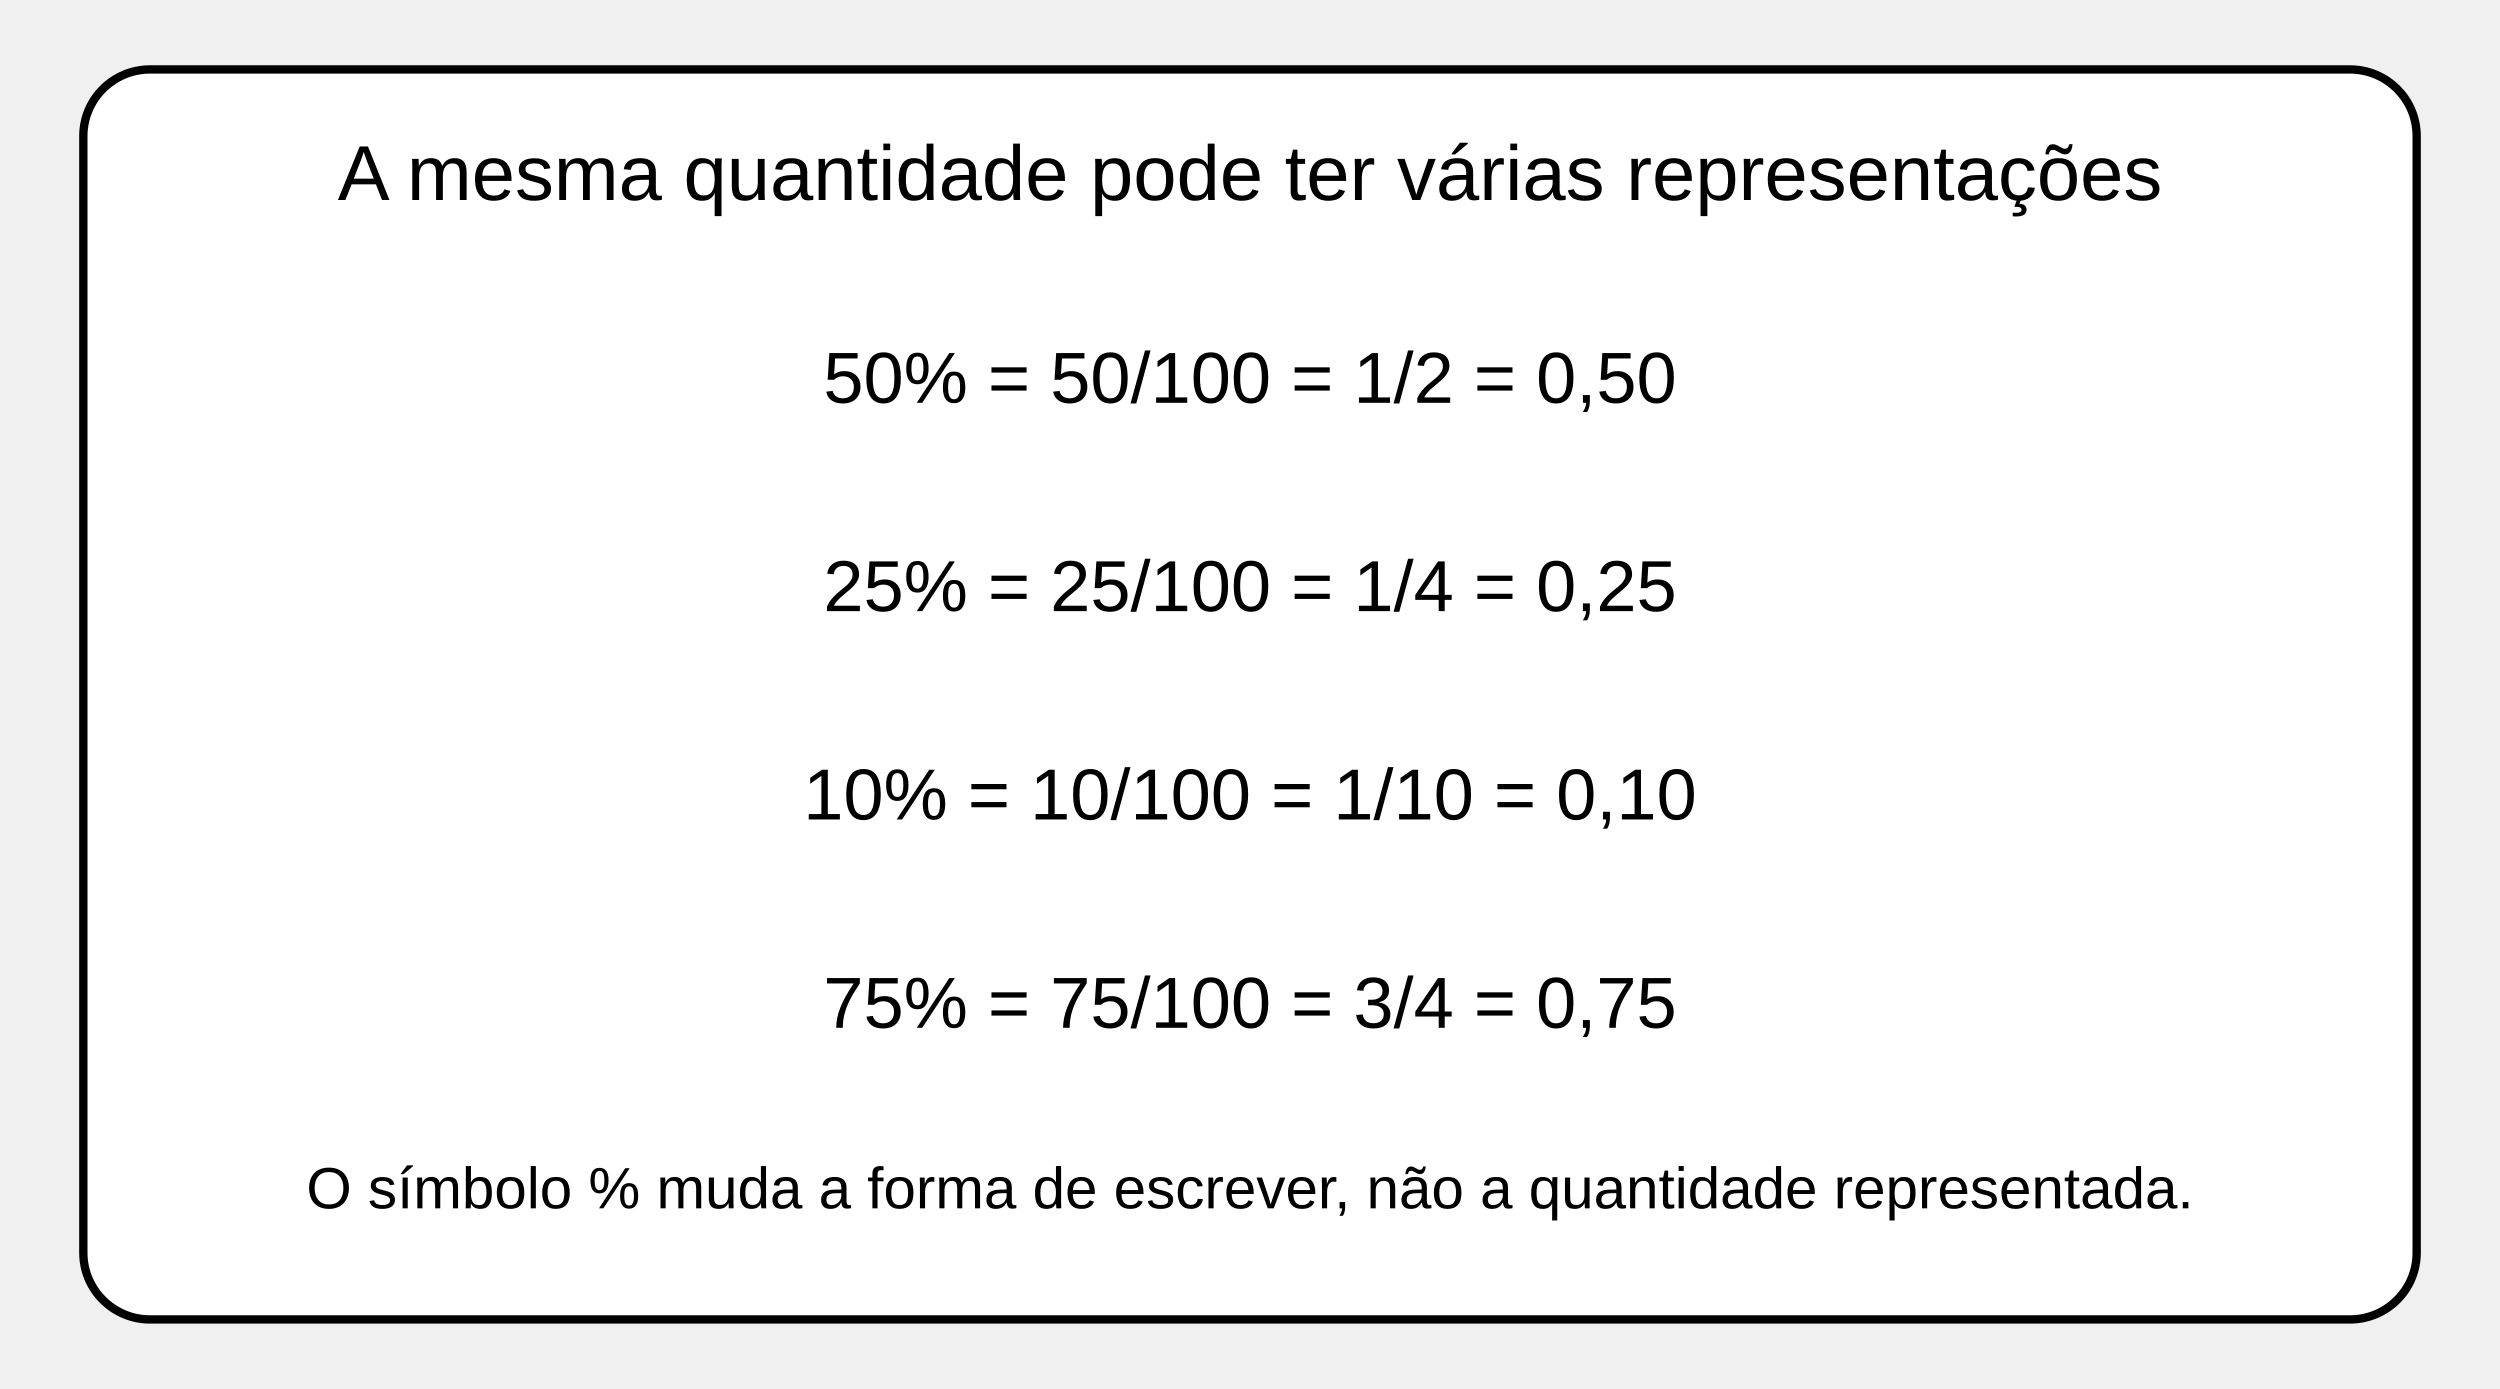
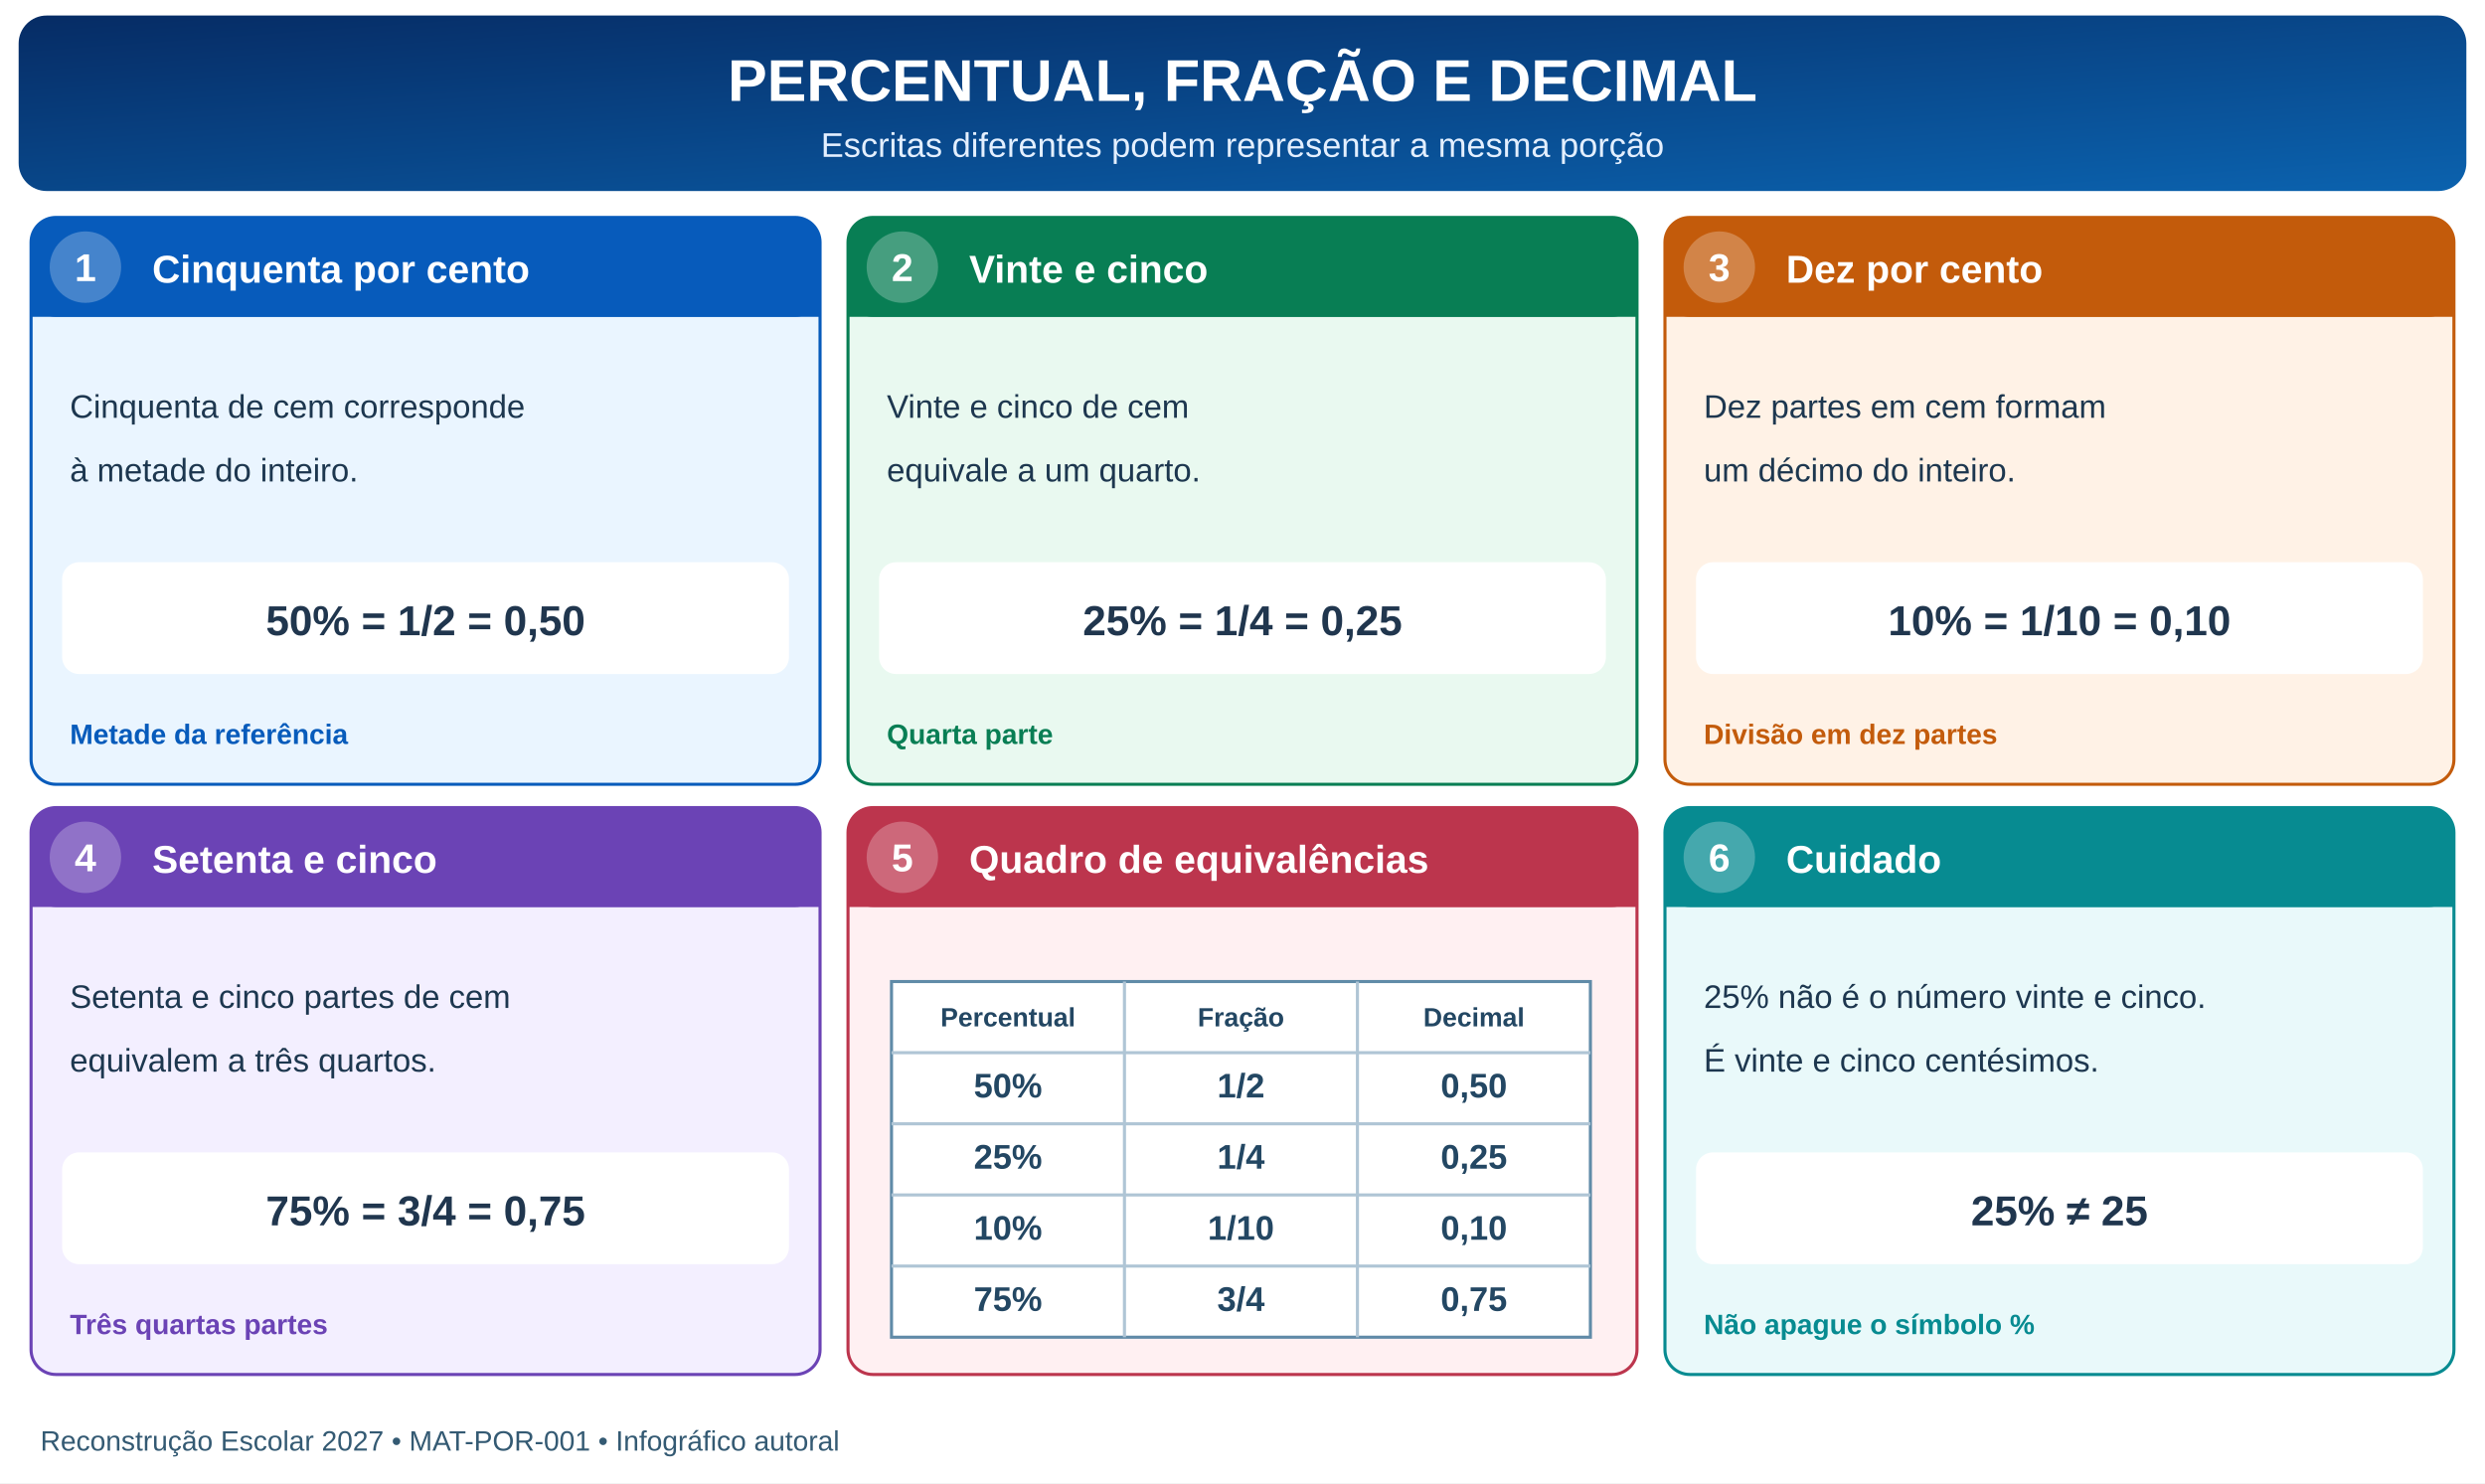
- <svg xmlns="http://www.w3.org/2000/svg" width="900" height="500" viewBox="0 0 900 500" role="img" aria-labelledby="t d">
-   <rect x="30" y="25" width="840" height="450" rx="24" fill="white" stroke="currentColor" stroke-width="3" />
-   <text x="450" y="72" text-anchor="middle" font-size="28" font-family="Arial">A mesma quantidade pode ter várias representações</text>
-   <g font-family="Arial" font-size="26" text-anchor="middle">
-     <text x="450" y="145">50% = 50/100 = 1/2 = 0,50</text>
-     <text x="450" y="220">25% = 25/100 = 1/4 = 0,25</text>
-     <text x="450" y="295">10% = 10/100 = 1/10 = 0,10</text>
-     <text x="450" y="370">75% = 75/100 = 3/4 = 0,75</text>
-   </g>
-   <text x="450" y="435" text-anchor="middle" font-size="21" font-family="Arial">O símbolo % muda a forma de escrever, não a quantidade representada.</text>
+ <svg xmlns="http://www.w3.org/2000/svg" viewBox="0 0 1600 955" role="img" aria-labelledby="title desc">
+   <defs>
+     <linearGradient id="header" x1="0" y1="0" x2="1" y2="1">
+       <stop offset="0" stop-color="#062c65" />
+       <stop offset="1" stop-color="#0b62ae" />
+     </linearGradient>
+   </defs>
+   <rect width="1600" height="955" fill="#fff" />
+   <rect x="12" y="10" width="1576" height="113" rx="18" fill="url(#header)" />
+   <text x="800" y="65" text-anchor="middle" font-family="Arial,DejaVu Sans,sans-serif" font-size="38" font-weight="700" fill="#fff">PERCENTUAL, FRAÇÃO E DECIMAL</text>
+   <text x="800" y="101" text-anchor="middle" font-family="Arial,DejaVu Sans,sans-serif" font-size="22" font-weight="400" fill="#e3efff">Escritas diferentes podem representar a mesma porção</text>
+   <rect x="20" y="140" width="508" height="365" rx="16" fill="#eaf5ff" stroke="#075bbb" stroke-width="2" />
+   <rect x="20" y="140" width="508" height="64" rx="16" fill="#075bbb" />
+   <rect x="20" y="186" width="508" height="18" fill="#075bbb" />
+   <circle cx="55" cy="172" r="23" fill="#fff" opacity=".25" />
+   <text x="55" y="181" text-anchor="middle" font-family="Arial,DejaVu Sans,sans-serif" font-size="25" font-weight="700" fill="#fff">1</text>
+   <text x="98" y="182" text-anchor="start" font-family="Arial,DejaVu Sans,sans-serif" font-size="25" font-weight="700" fill="#fff">Cinquenta por cento</text>
+   <text x="45" y="269" text-anchor="start" font-family="Arial,DejaVu Sans,sans-serif" font-size="21" font-weight="400" fill="#1d374f">Cinquenta de cem corresponde</text>
+   <text x="45" y="310" text-anchor="start" font-family="Arial,DejaVu Sans,sans-serif" font-size="21" font-weight="400" fill="#1d374f">à metade do inteiro.</text>
+   <rect x="40" y="362" width="468" height="72" rx="11" fill="#fff" />
+   <text x="274" y="409" text-anchor="middle" font-family="Arial,DejaVu Sans,sans-serif" font-size="27" font-weight="700" fill="#20364e">50% = 1/2 = 0,50</text>
+   <text x="45" y="479" text-anchor="start" font-family="Arial,DejaVu Sans,sans-serif" font-size="18" font-weight="700" fill="#075bbb">Metade da referência</text>
+   <rect x="546" y="140" width="508" height="365" rx="16" fill="#e9f9f0" stroke="#087e54" stroke-width="2" />
+   <rect x="546" y="140" width="508" height="64" rx="16" fill="#087e54" />
+   <rect x="546" y="186" width="508" height="18" fill="#087e54" />
+   <circle cx="581" cy="172" r="23" fill="#fff" opacity=".25" />
+   <text x="581" y="181" text-anchor="middle" font-family="Arial,DejaVu Sans,sans-serif" font-size="25" font-weight="700" fill="#fff">2</text>
+   <text x="624" y="182" text-anchor="start" font-family="Arial,DejaVu Sans,sans-serif" font-size="25" font-weight="700" fill="#fff">Vinte e cinco</text>
+   <text x="571" y="269" text-anchor="start" font-family="Arial,DejaVu Sans,sans-serif" font-size="21" font-weight="400" fill="#1d374f">Vinte e cinco de cem</text>
+   <text x="571" y="310" text-anchor="start" font-family="Arial,DejaVu Sans,sans-serif" font-size="21" font-weight="400" fill="#1d374f">equivale a um quarto.</text>
+   <rect x="566" y="362" width="468" height="72" rx="11" fill="#fff" />
+   <text x="800" y="409" text-anchor="middle" font-family="Arial,DejaVu Sans,sans-serif" font-size="27" font-weight="700" fill="#20364e">25% = 1/4 = 0,25</text>
+   <text x="571" y="479" text-anchor="start" font-family="Arial,DejaVu Sans,sans-serif" font-size="18" font-weight="700" fill="#087e54">Quarta parte</text>
+   <rect x="1072" y="140" width="508" height="365" rx="16" fill="#fff2e6" stroke="#c35b0b" stroke-width="2" />
+   <rect x="1072" y="140" width="508" height="64" rx="16" fill="#c35b0b" />
+   <rect x="1072" y="186" width="508" height="18" fill="#c35b0b" />
+   <circle cx="1107" cy="172" r="23" fill="#fff" opacity=".25" />
+   <text x="1107" y="181" text-anchor="middle" font-family="Arial,DejaVu Sans,sans-serif" font-size="25" font-weight="700" fill="#fff">3</text>
+   <text x="1150" y="182" text-anchor="start" font-family="Arial,DejaVu Sans,sans-serif" font-size="25" font-weight="700" fill="#fff">Dez por cento</text>
+   <text x="1097" y="269" text-anchor="start" font-family="Arial,DejaVu Sans,sans-serif" font-size="21" font-weight="400" fill="#1d374f">Dez partes em cem formam</text>
+   <text x="1097" y="310" text-anchor="start" font-family="Arial,DejaVu Sans,sans-serif" font-size="21" font-weight="400" fill="#1d374f">um décimo do inteiro.</text>
+   <rect x="1092" y="362" width="468" height="72" rx="11" fill="#fff" />
+   <text x="1326" y="409" text-anchor="middle" font-family="Arial,DejaVu Sans,sans-serif" font-size="27" font-weight="700" fill="#20364e">10% = 1/10 = 0,10</text>
+   <text x="1097" y="479" text-anchor="start" font-family="Arial,DejaVu Sans,sans-serif" font-size="18" font-weight="700" fill="#c35b0b">Divisão em dez partes</text>
+   <rect x="20" y="520" width="508" height="365" rx="16" fill="#f3efff" stroke="#6b43b5" stroke-width="2" />
+   <rect x="20" y="520" width="508" height="64" rx="16" fill="#6b43b5" />
+   <rect x="20" y="566" width="508" height="18" fill="#6b43b5" />
+   <circle cx="55" cy="552" r="23" fill="#fff" opacity=".25" />
+   <text x="55" y="561" text-anchor="middle" font-family="Arial,DejaVu Sans,sans-serif" font-size="25" font-weight="700" fill="#fff">4</text>
+   <text x="98" y="562" text-anchor="start" font-family="Arial,DejaVu Sans,sans-serif" font-size="25" font-weight="700" fill="#fff">Setenta e cinco</text>
+   <text x="45" y="649" text-anchor="start" font-family="Arial,DejaVu Sans,sans-serif" font-size="21" font-weight="400" fill="#1d374f">Setenta e cinco partes de cem</text>
+   <text x="45" y="690" text-anchor="start" font-family="Arial,DejaVu Sans,sans-serif" font-size="21" font-weight="400" fill="#1d374f">equivalem a três quartos.</text>
+   <rect x="40" y="742" width="468" height="72" rx="11" fill="#fff" />
+   <text x="274" y="789" text-anchor="middle" font-family="Arial,DejaVu Sans,sans-serif" font-size="27" font-weight="700" fill="#20364e">75% = 3/4 = 0,75</text>
+   <text x="45" y="859" text-anchor="start" font-family="Arial,DejaVu Sans,sans-serif" font-size="18" font-weight="700" fill="#6b43b5">Três quartas partes</text>
+   <rect x="546" y="520" width="508" height="365" rx="16" fill="#fff0f2" stroke="#bc354d" stroke-width="2" />
+   <rect x="546" y="520" width="508" height="64" rx="16" fill="#bc354d" />
+   <rect x="546" y="566" width="508" height="18" fill="#bc354d" />
+   <circle cx="581" cy="552" r="23" fill="#fff" opacity=".25" />
+   <text x="581" y="561" text-anchor="middle" font-family="Arial,DejaVu Sans,sans-serif" font-size="25" font-weight="700" fill="#fff">5</text>
+   <text x="624" y="562" text-anchor="start" font-family="Arial,DejaVu Sans,sans-serif" font-size="25" font-weight="700" fill="#fff">Quadro de equivalências</text>
+   <rect x="574" y="632" width="450" height="229" fill="#fff" stroke="#608ba8" stroke-width="2" />
+   <line x1="724" y1="632" x2="724" y2="861" stroke="#afc5d5" stroke-width="2" />
+   <line x1="874" y1="632" x2="874" y2="861" stroke="#afc5d5" stroke-width="2" />
+   <line x1="574" y1="677.8" x2="1024" y2="677.8" stroke="#afc5d5" stroke-width="2" />
+   <line x1="574" y1="723.6" x2="1024" y2="723.6" stroke="#afc5d5" stroke-width="2" />
+   <line x1="574" y1="769.4" x2="1024" y2="769.4" stroke="#afc5d5" stroke-width="2" />
+   <line x1="574" y1="815.2" x2="1024" y2="815.2" stroke="#afc5d5" stroke-width="2" />
+   <text x="649" y="660.854" text-anchor="middle" font-family="Arial,DejaVu Sans,sans-serif" font-size="17" font-weight="700" fill="#234763">Percentual</text>
+   <text x="799" y="660.854" text-anchor="middle" font-family="Arial,DejaVu Sans,sans-serif" font-size="17" font-weight="700" fill="#234763">Fração</text>
+   <text x="949" y="660.854" text-anchor="middle" font-family="Arial,DejaVu Sans,sans-serif" font-size="17" font-weight="700" fill="#234763">Decimal</text>
+   <text x="649" y="706.654" text-anchor="middle" font-family="Arial,DejaVu Sans,sans-serif" font-size="22" font-weight="600" fill="#234763">50%</text>
+   <text x="799" y="706.654" text-anchor="middle" font-family="Arial,DejaVu Sans,sans-serif" font-size="22" font-weight="600" fill="#234763">1/2</text>
+   <text x="949" y="706.654" text-anchor="middle" font-family="Arial,DejaVu Sans,sans-serif" font-size="22" font-weight="600" fill="#234763">0,50</text>
+   <text x="649" y="752.454" text-anchor="middle" font-family="Arial,DejaVu Sans,sans-serif" font-size="22" font-weight="600" fill="#234763">25%</text>
+   <text x="799" y="752.454" text-anchor="middle" font-family="Arial,DejaVu Sans,sans-serif" font-size="22" font-weight="600" fill="#234763">1/4</text>
+   <text x="949" y="752.454" text-anchor="middle" font-family="Arial,DejaVu Sans,sans-serif" font-size="22" font-weight="600" fill="#234763">0,25</text>
+   <text x="649" y="798.254" text-anchor="middle" font-family="Arial,DejaVu Sans,sans-serif" font-size="22" font-weight="600" fill="#234763">10%</text>
+   <text x="799" y="798.254" text-anchor="middle" font-family="Arial,DejaVu Sans,sans-serif" font-size="22" font-weight="600" fill="#234763">1/10</text>
+   <text x="949" y="798.254" text-anchor="middle" font-family="Arial,DejaVu Sans,sans-serif" font-size="22" font-weight="600" fill="#234763">0,10</text>
+   <text x="649" y="844.054" text-anchor="middle" font-family="Arial,DejaVu Sans,sans-serif" font-size="22" font-weight="600" fill="#234763">75%</text>
+   <text x="799" y="844.054" text-anchor="middle" font-family="Arial,DejaVu Sans,sans-serif" font-size="22" font-weight="600" fill="#234763">3/4</text>
+   <text x="949" y="844.054" text-anchor="middle" font-family="Arial,DejaVu Sans,sans-serif" font-size="22" font-weight="600" fill="#234763">0,75</text>
+   <rect x="1072" y="520" width="508" height="365" rx="16" fill="#e9f9fa" stroke="#078b91" stroke-width="2" />
+   <rect x="1072" y="520" width="508" height="64" rx="16" fill="#078b91" />
+   <rect x="1072" y="566" width="508" height="18" fill="#078b91" />
+   <circle cx="1107" cy="552" r="23" fill="#fff" opacity=".25" />
+   <text x="1107" y="561" text-anchor="middle" font-family="Arial,DejaVu Sans,sans-serif" font-size="25" font-weight="700" fill="#fff">6</text>
+   <text x="1150" y="562" text-anchor="start" font-family="Arial,DejaVu Sans,sans-serif" font-size="25" font-weight="700" fill="#fff">Cuidado</text>
+   <text x="1097" y="649" text-anchor="start" font-family="Arial,DejaVu Sans,sans-serif" font-size="21" font-weight="400" fill="#1d374f">25% não é o número vinte e cinco.</text>
+   <text x="1097" y="690" text-anchor="start" font-family="Arial,DejaVu Sans,sans-serif" font-size="21" font-weight="400" fill="#1d374f">É vinte e cinco centésimos.</text>
+   <rect x="1092" y="742" width="468" height="72" rx="11" fill="#fff" />
+   <text x="1326" y="789" text-anchor="middle" font-family="Arial,DejaVu Sans,sans-serif" font-size="27" font-weight="700" fill="#20364e">25% ≠ 25</text>
+   <text x="1097" y="859" text-anchor="start" font-family="Arial,DejaVu Sans,sans-serif" font-size="18" font-weight="700" fill="#078b91">Não apague o símbolo %</text>
+   <text x="26" y="934" text-anchor="start" font-family="Arial,DejaVu Sans,sans-serif" font-size="18" font-weight="400" fill="#345a73">Reconstrução Escolar 2027 • MAT-POR-001 • Infográfico autoral</text>
</svg>
